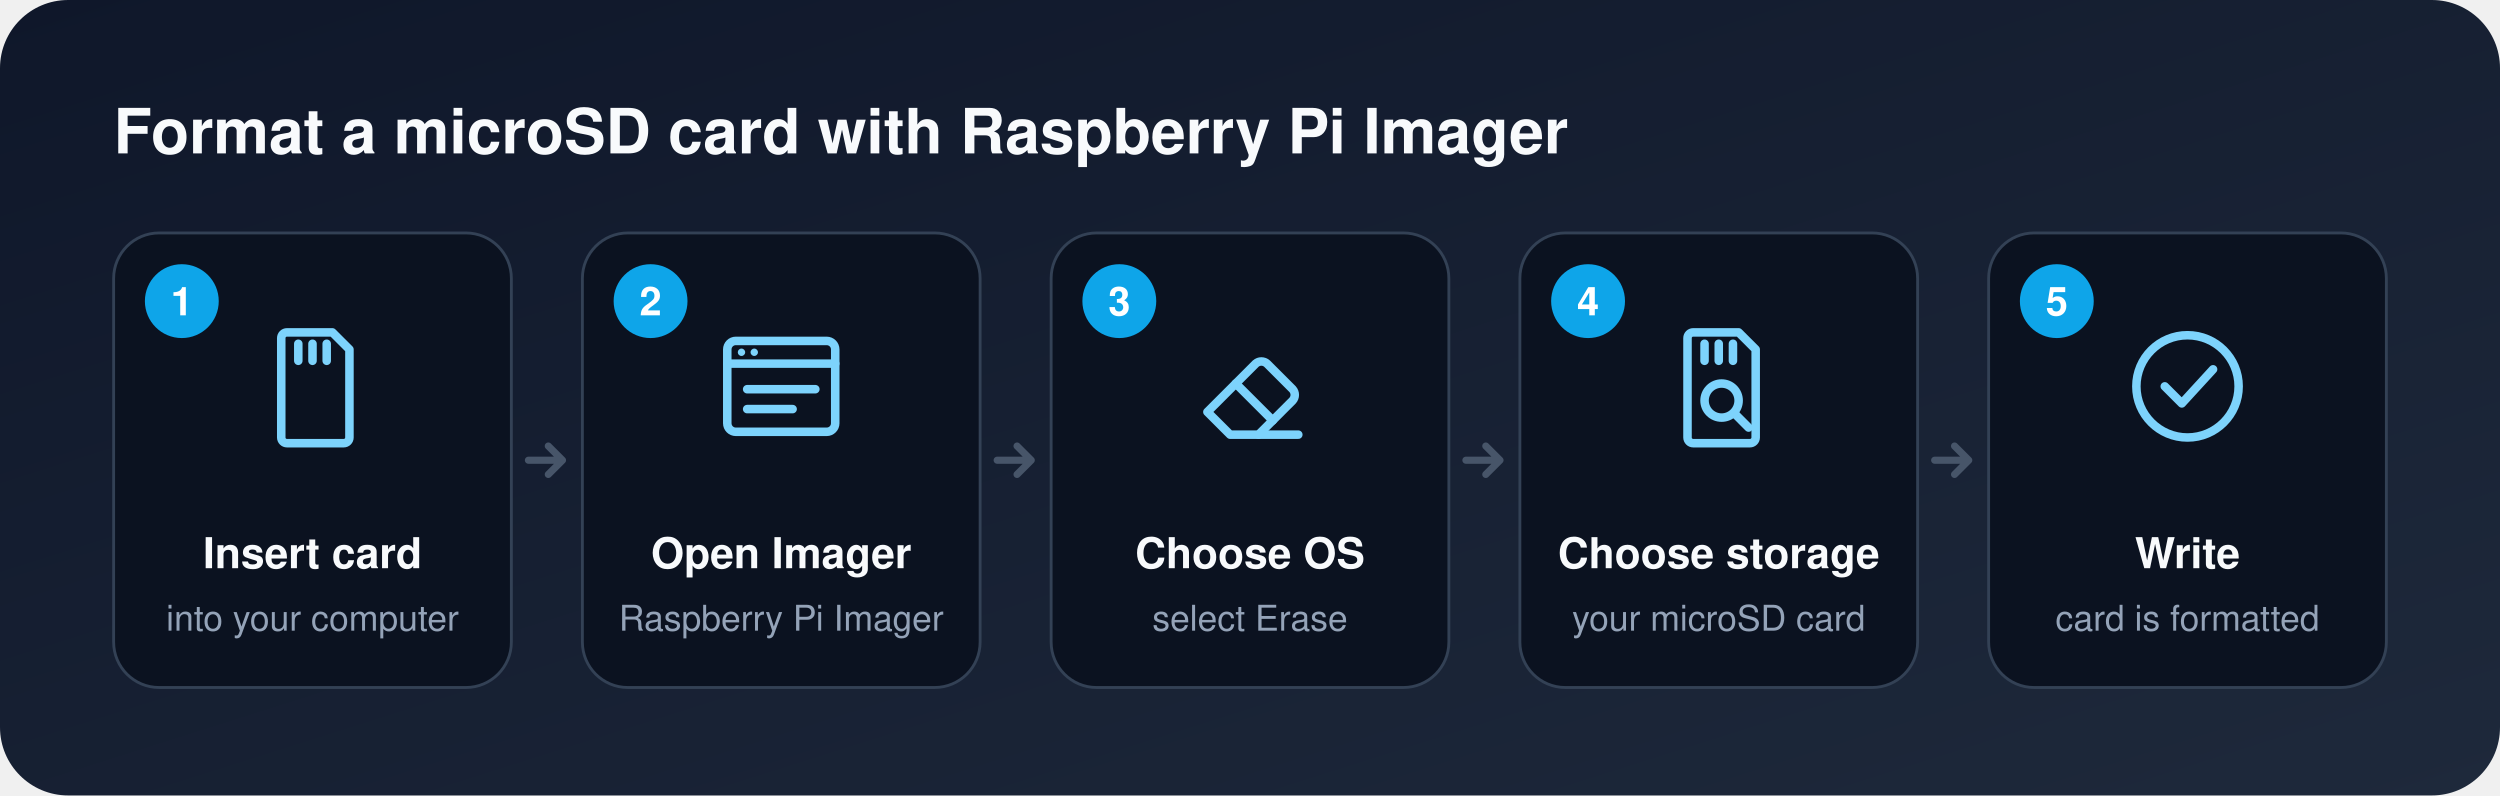
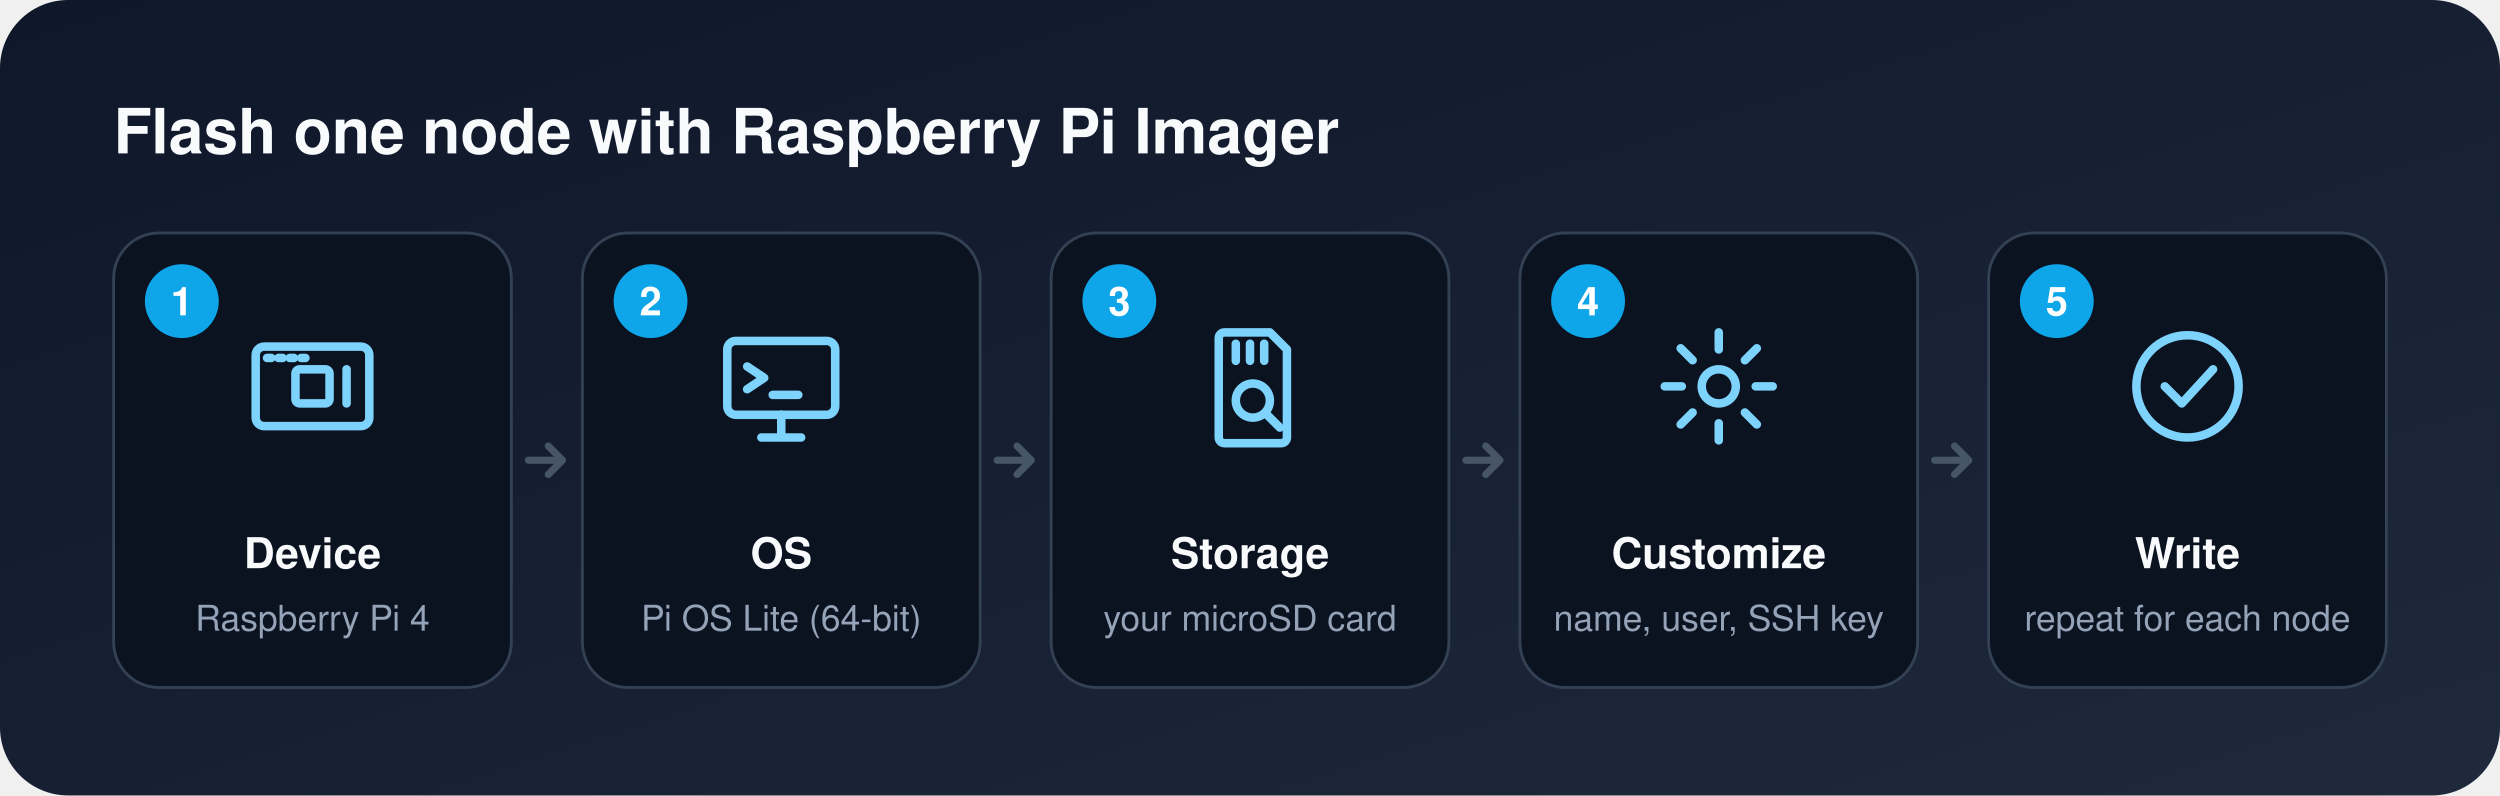
- <svg xmlns="http://www.w3.org/2000/svg" viewBox="0 0 880 280" role="img" aria-label="Format a microSD card with Raspberry Pi Imager: Insert card (into your computer), then Open Imager (Raspberry Pi Imager), then Choose OS (select Erase), then Choose storage (your microSD card), then Write (card is formatted)">
+ <svg xmlns="http://www.w3.org/2000/svg" viewBox="0 0 880 280" role="img" aria-label="Flash one node with Raspberry Pi Imager: Device (Raspberry Pi 4), then OS (Pi OS Lite (64-bit)), then Storage (your microSD card), then Customize (name, user, SSH key), then Write (repeat for each node)">
  <defs>
    <linearGradient id="bg" x1="0" y1="0" x2="1" y2="1">
      <stop offset="0" stop-color="#0F172A" />
      <stop offset="1" stop-color="#1E293B" />
    </linearGradient>
  </defs>
  <rect width="880" height="280" rx="24" fill="url(#bg)" />
  <g font-family="-apple-system, 'Segoe UI', Helvetica, Arial, sans-serif">
-     <text x="40" y="54" fill="#F8FAFC" font-size="22" font-weight="700">Format a microSD card with Raspberry Pi Imager</text>
+     <text x="40" y="54" fill="#F8FAFC" font-size="22" font-weight="700">Flash one node with Raspberry Pi Imager</text>
    <g transform="translate(40 82)">
      <rect width="140" height="160" rx="16" fill="#0B1220" stroke="#334155" />
      <circle cx="24" cy="24" r="13" fill="#0EA5E9" />
      <text x="24" y="29" fill="#fff" font-size="14" font-weight="700" text-anchor="middle">1</text>
      <g transform="translate(46 30)" fill="none" stroke="#7DD3FC" stroke-width="3" stroke-linecap="round" stroke-linejoin="round">
-         <path d="M15 5h16l6 6v31a2 2 0 0 1-2 2H15a2 2 0 0 1-2-2V7a2 2 0 0 1 2-2z" />
-         <path d="M19 9v6M24 9v6M29 9v6" />
+         <rect x="4" y="10" width="40" height="28" rx="3" />
+         <rect x="18" y="18" width="12" height="12" rx="1.5" />
+         <path d="M8 14h14" stroke-dasharray="1.5 2.5" />
+         <path d="M36 18v12" />
      </g>
-       <text x="70" y="118" fill="#F8FAFC" font-size="15" font-weight="700" text-anchor="middle">Insert card</text>
-       <text x="70" y="140" fill="#94A3B8" font-size="12.5" text-anchor="middle">into your computer</text>
+       <text x="70" y="118" fill="#F8FAFC" font-size="15" font-weight="700" text-anchor="middle">Device</text>
+       <text x="70" y="140" fill="#94A3B8" font-size="12.5" text-anchor="middle">Raspberry Pi 4</text>
    </g>
    <path d="M186 162h12M193 157l5 5-5 5" fill="none" stroke="#475569" stroke-width="2.5" stroke-linecap="round" stroke-linejoin="round" />
    <g transform="translate(205 82)">
      <rect width="140" height="160" rx="16" fill="#0B1220" stroke="#334155" />
      <circle cx="24" cy="24" r="13" fill="#0EA5E9" />
      <text x="24" y="29" fill="#fff" font-size="14" font-weight="700" text-anchor="middle">2</text>
      <g transform="translate(46 30)" fill="none" stroke="#7DD3FC" stroke-width="3" stroke-linecap="round" stroke-linejoin="round">
-         <rect x="5" y="8" width="38" height="32" rx="3" />
-         <path d="M5 16h38" />
-         <circle cx="10" cy="12" r="1.3" fill="#7DD3FC" stroke="none" />
-         <circle cx="14.5" cy="12" r="1.3" fill="#7DD3FC" stroke="none" />
-         <path d="M12 25h24M12 32h16" />
+         <rect x="5" y="8" width="38" height="26" rx="3" />
+         <path d="M17 42h14M24 34v8" />
+         <path d="M12 17l6 4-6 4M21 27h9" />
      </g>
-       <text x="70" y="118" fill="#F8FAFC" font-size="15" font-weight="700" text-anchor="middle">Open Imager</text>
-       <text x="70" y="140" fill="#94A3B8" font-size="12.5" text-anchor="middle">Raspberry Pi Imager</text>
+       <text x="70" y="118" fill="#F8FAFC" font-size="15" font-weight="700" text-anchor="middle">OS</text>
+       <text x="70" y="140" fill="#94A3B8" font-size="12.5" text-anchor="middle">Pi OS Lite (64-bit)</text>
    </g>
    <path d="M351 162h12M358 157l5 5-5 5" fill="none" stroke="#475569" stroke-width="2.5" stroke-linecap="round" stroke-linejoin="round" />
    <g transform="translate(370 82)">
      <rect width="140" height="160" rx="16" fill="#0B1220" stroke="#334155" />
      <circle cx="24" cy="24" r="13" fill="#0EA5E9" />
      <text x="24" y="29" fill="#fff" font-size="14" font-weight="700" text-anchor="middle">3</text>
      <g transform="translate(46 30)" fill="none" stroke="#7DD3FC" stroke-width="3" stroke-linecap="round" stroke-linejoin="round">
-         <path d="M9 33l17-17a3 3 0 0 1 4 0l9 9a3 3 0 0 1 0 4L27 41H17z" />
-         <path d="M19 23l13 13" />
-         <path d="M27 41h14" />
+         <path d="M15 5h16l6 6v31a2 2 0 0 1-2 2H15a2 2 0 0 1-2-2V7a2 2 0 0 1 2-2z" />
+         <path d="M19 9v6M24 9v6M29 9v6" />
+         <circle cx="25" cy="29" r="6" />
+         <path d="M29.5 33.5l5 5" />
      </g>
-       <text x="70" y="118" fill="#F8FAFC" font-size="15" font-weight="700" text-anchor="middle">Choose OS</text>
-       <text x="70" y="140" fill="#94A3B8" font-size="12.5" text-anchor="middle">select Erase</text>
+       <text x="70" y="118" fill="#F8FAFC" font-size="15" font-weight="700" text-anchor="middle">Storage</text>
+       <text x="70" y="140" fill="#94A3B8" font-size="12.5" text-anchor="middle">your microSD card</text>
    </g>
    <path d="M516 162h12M523 157l5 5-5 5" fill="none" stroke="#475569" stroke-width="2.5" stroke-linecap="round" stroke-linejoin="round" />
    <g transform="translate(535 82)">
      <rect width="140" height="160" rx="16" fill="#0B1220" stroke="#334155" />
      <circle cx="24" cy="24" r="13" fill="#0EA5E9" />
      <text x="24" y="29" fill="#fff" font-size="14" font-weight="700" text-anchor="middle">4</text>
      <g transform="translate(46 30)" fill="none" stroke="#7DD3FC" stroke-width="3" stroke-linecap="round" stroke-linejoin="round">
-         <path d="M15 5h16l6 6v31a2 2 0 0 1-2 2H15a2 2 0 0 1-2-2V7a2 2 0 0 1 2-2z" />
-         <path d="M19 9v6M24 9v6M29 9v6" />
-         <circle cx="25" cy="29" r="6" />
-         <path d="M29.5 33.5l5 5" />
+         <circle cx="24" cy="24" r="6" />
+         <path d="M24 5v6M24 37v6M5 24h6M37 24h6M10.6 10.6l4.2 4.2M33.2 33.2l4.2 4.2M10.6 37.4l4.2-4.2M33.2 14.8l4.2-4.2" />
      </g>
-       <text x="70" y="118" fill="#F8FAFC" font-size="15" font-weight="700" text-anchor="middle">Choose storage</text>
-       <text x="70" y="140" fill="#94A3B8" font-size="12.5" text-anchor="middle">your microSD card</text>
+       <text x="70" y="118" fill="#F8FAFC" font-size="15" font-weight="700" text-anchor="middle">Customize</text>
+       <text x="70" y="140" fill="#94A3B8" font-size="12.5" text-anchor="middle">name, user, SSH key</text>
    </g>
    <path d="M681 162h12M688 157l5 5-5 5" fill="none" stroke="#475569" stroke-width="2.5" stroke-linecap="round" stroke-linejoin="round" />
    <g transform="translate(700 82)">
      <rect width="140" height="160" rx="16" fill="#0B1220" stroke="#334155" />
      <circle cx="24" cy="24" r="13" fill="#0EA5E9" />
      <text x="24" y="29" fill="#fff" font-size="14" font-weight="700" text-anchor="middle">5</text>
      <g transform="translate(46 30)" fill="none" stroke="#7DD3FC" stroke-width="3" stroke-linecap="round" stroke-linejoin="round">
        <circle cx="24" cy="24" r="18" />
        <path d="M16 24l6 6 11-12" />
      </g>
      <text x="70" y="118" fill="#F8FAFC" font-size="15" font-weight="700" text-anchor="middle">Write</text>
-       <text x="70" y="140" fill="#94A3B8" font-size="12.5" text-anchor="middle">card is formatted</text>
+       <text x="70" y="140" fill="#94A3B8" font-size="12.5" text-anchor="middle">repeat for each node</text>
    </g>
  </g>
</svg>
